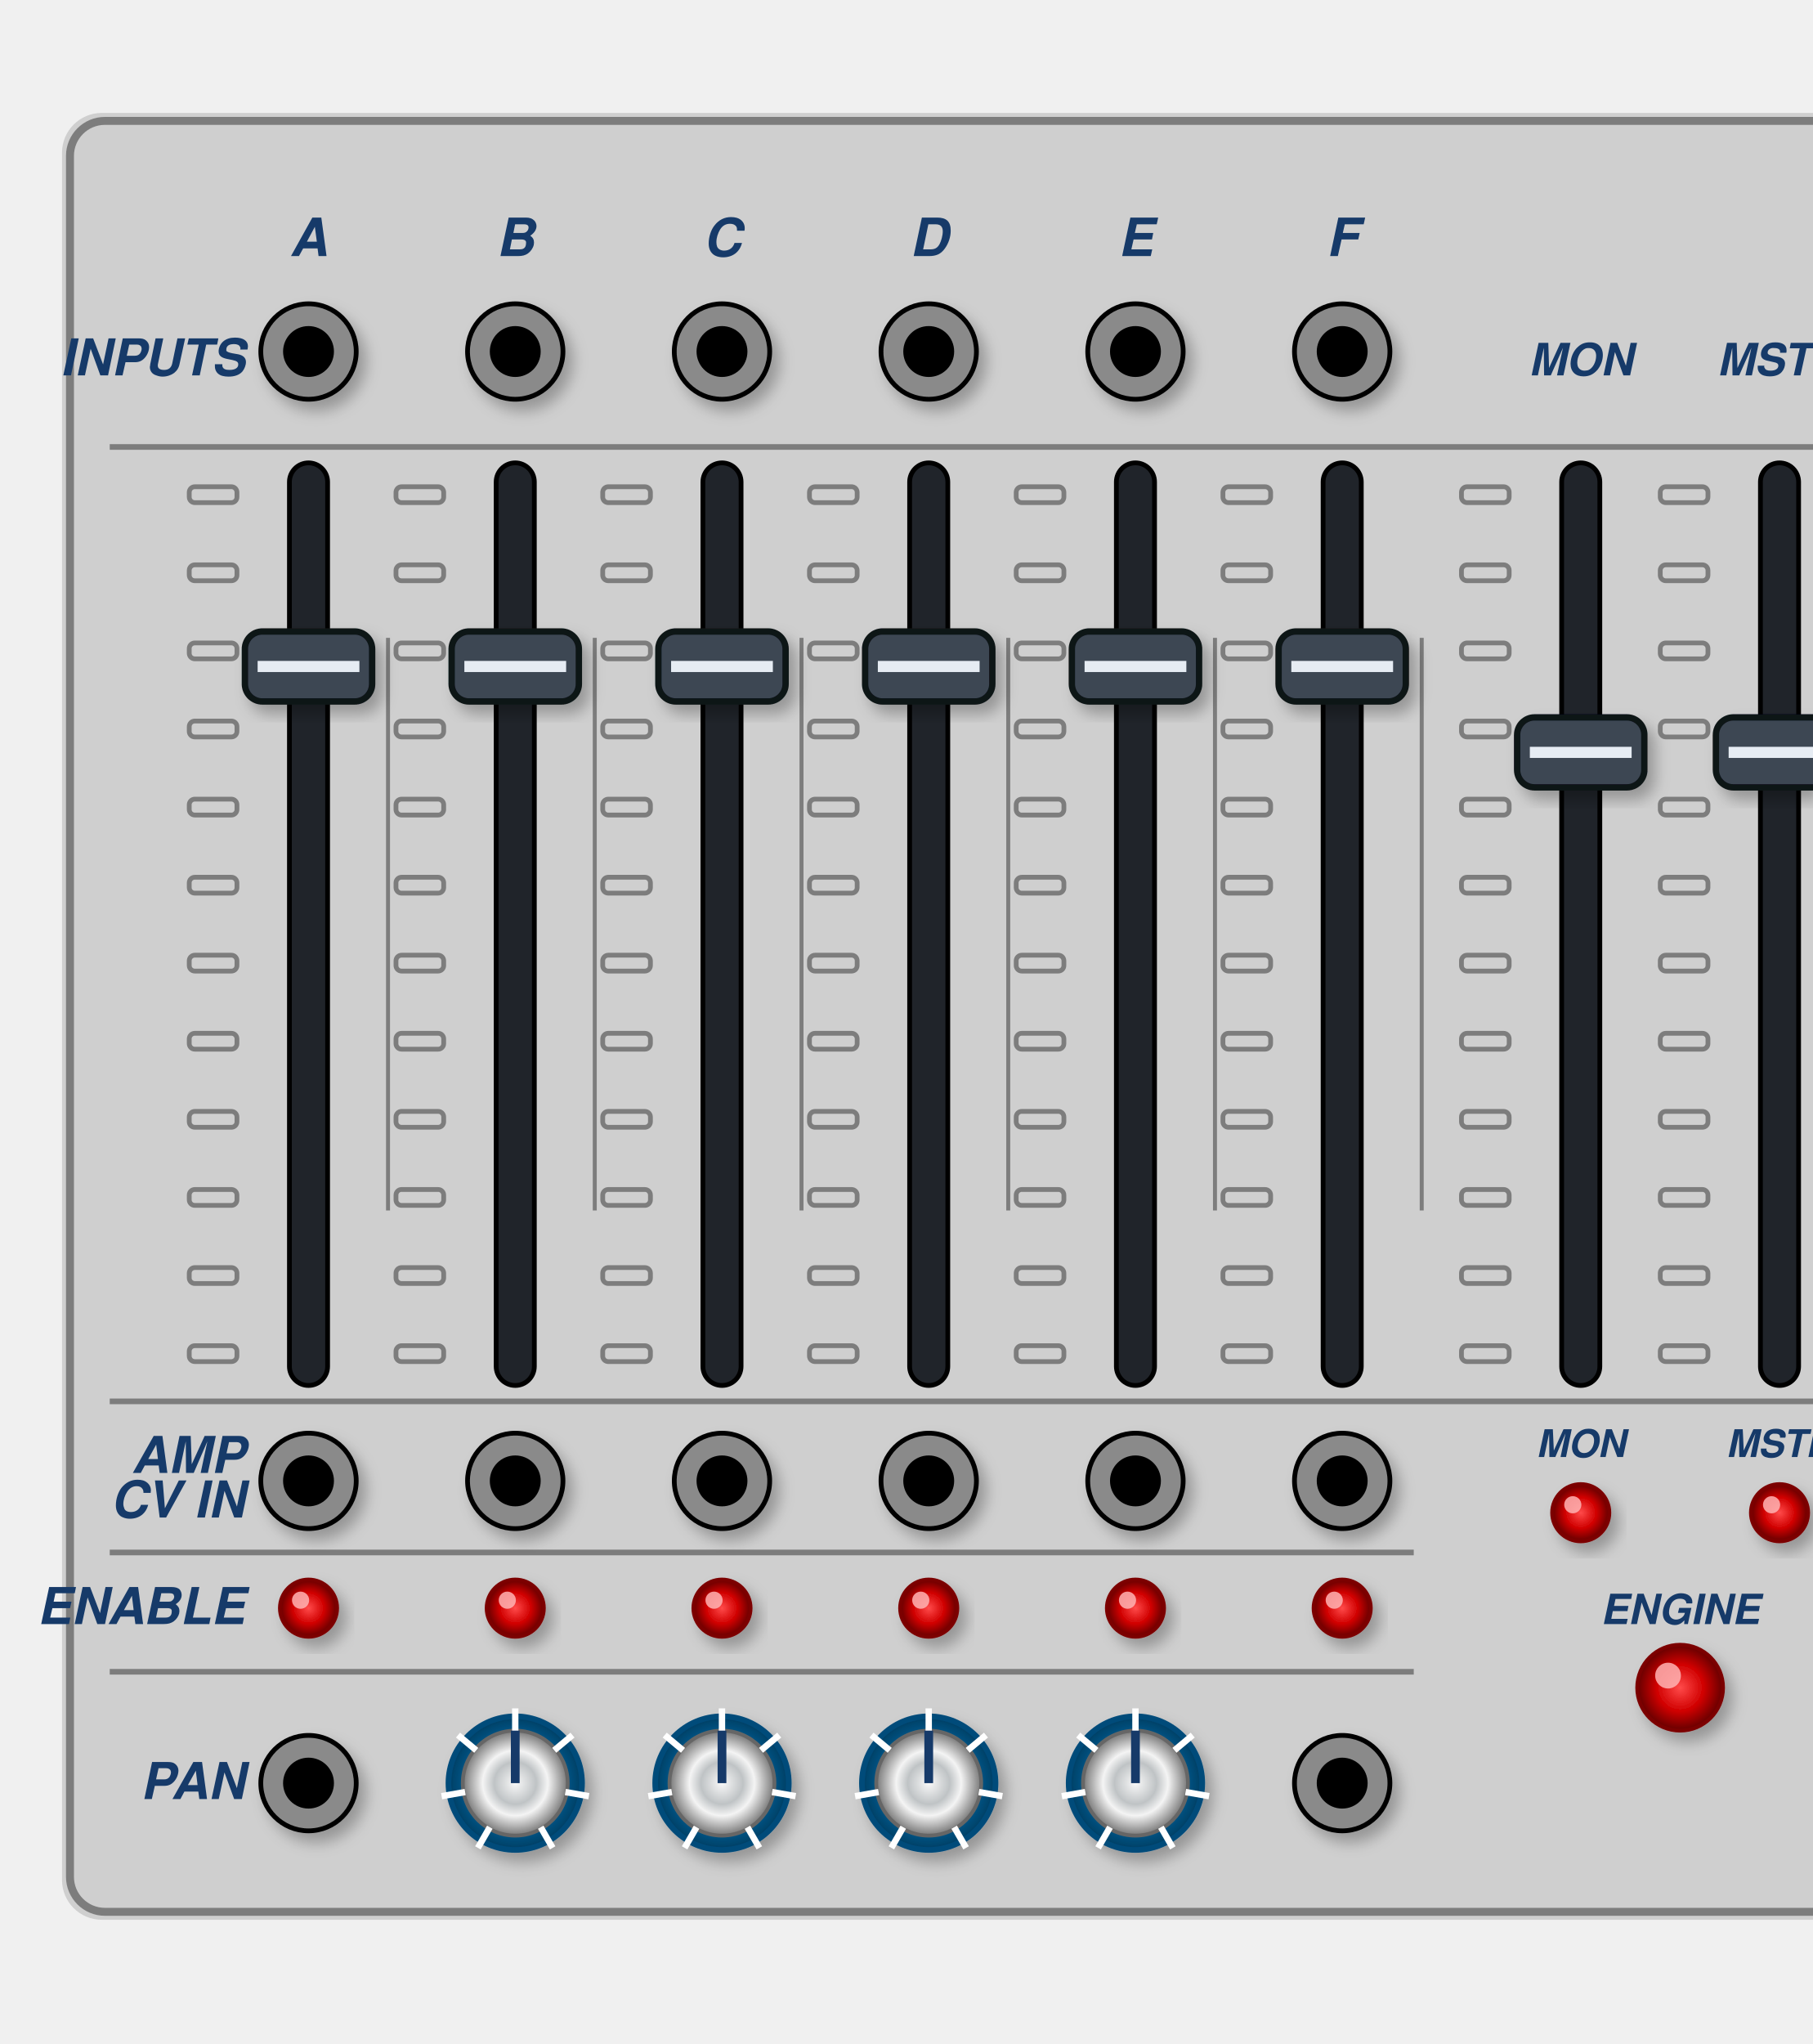
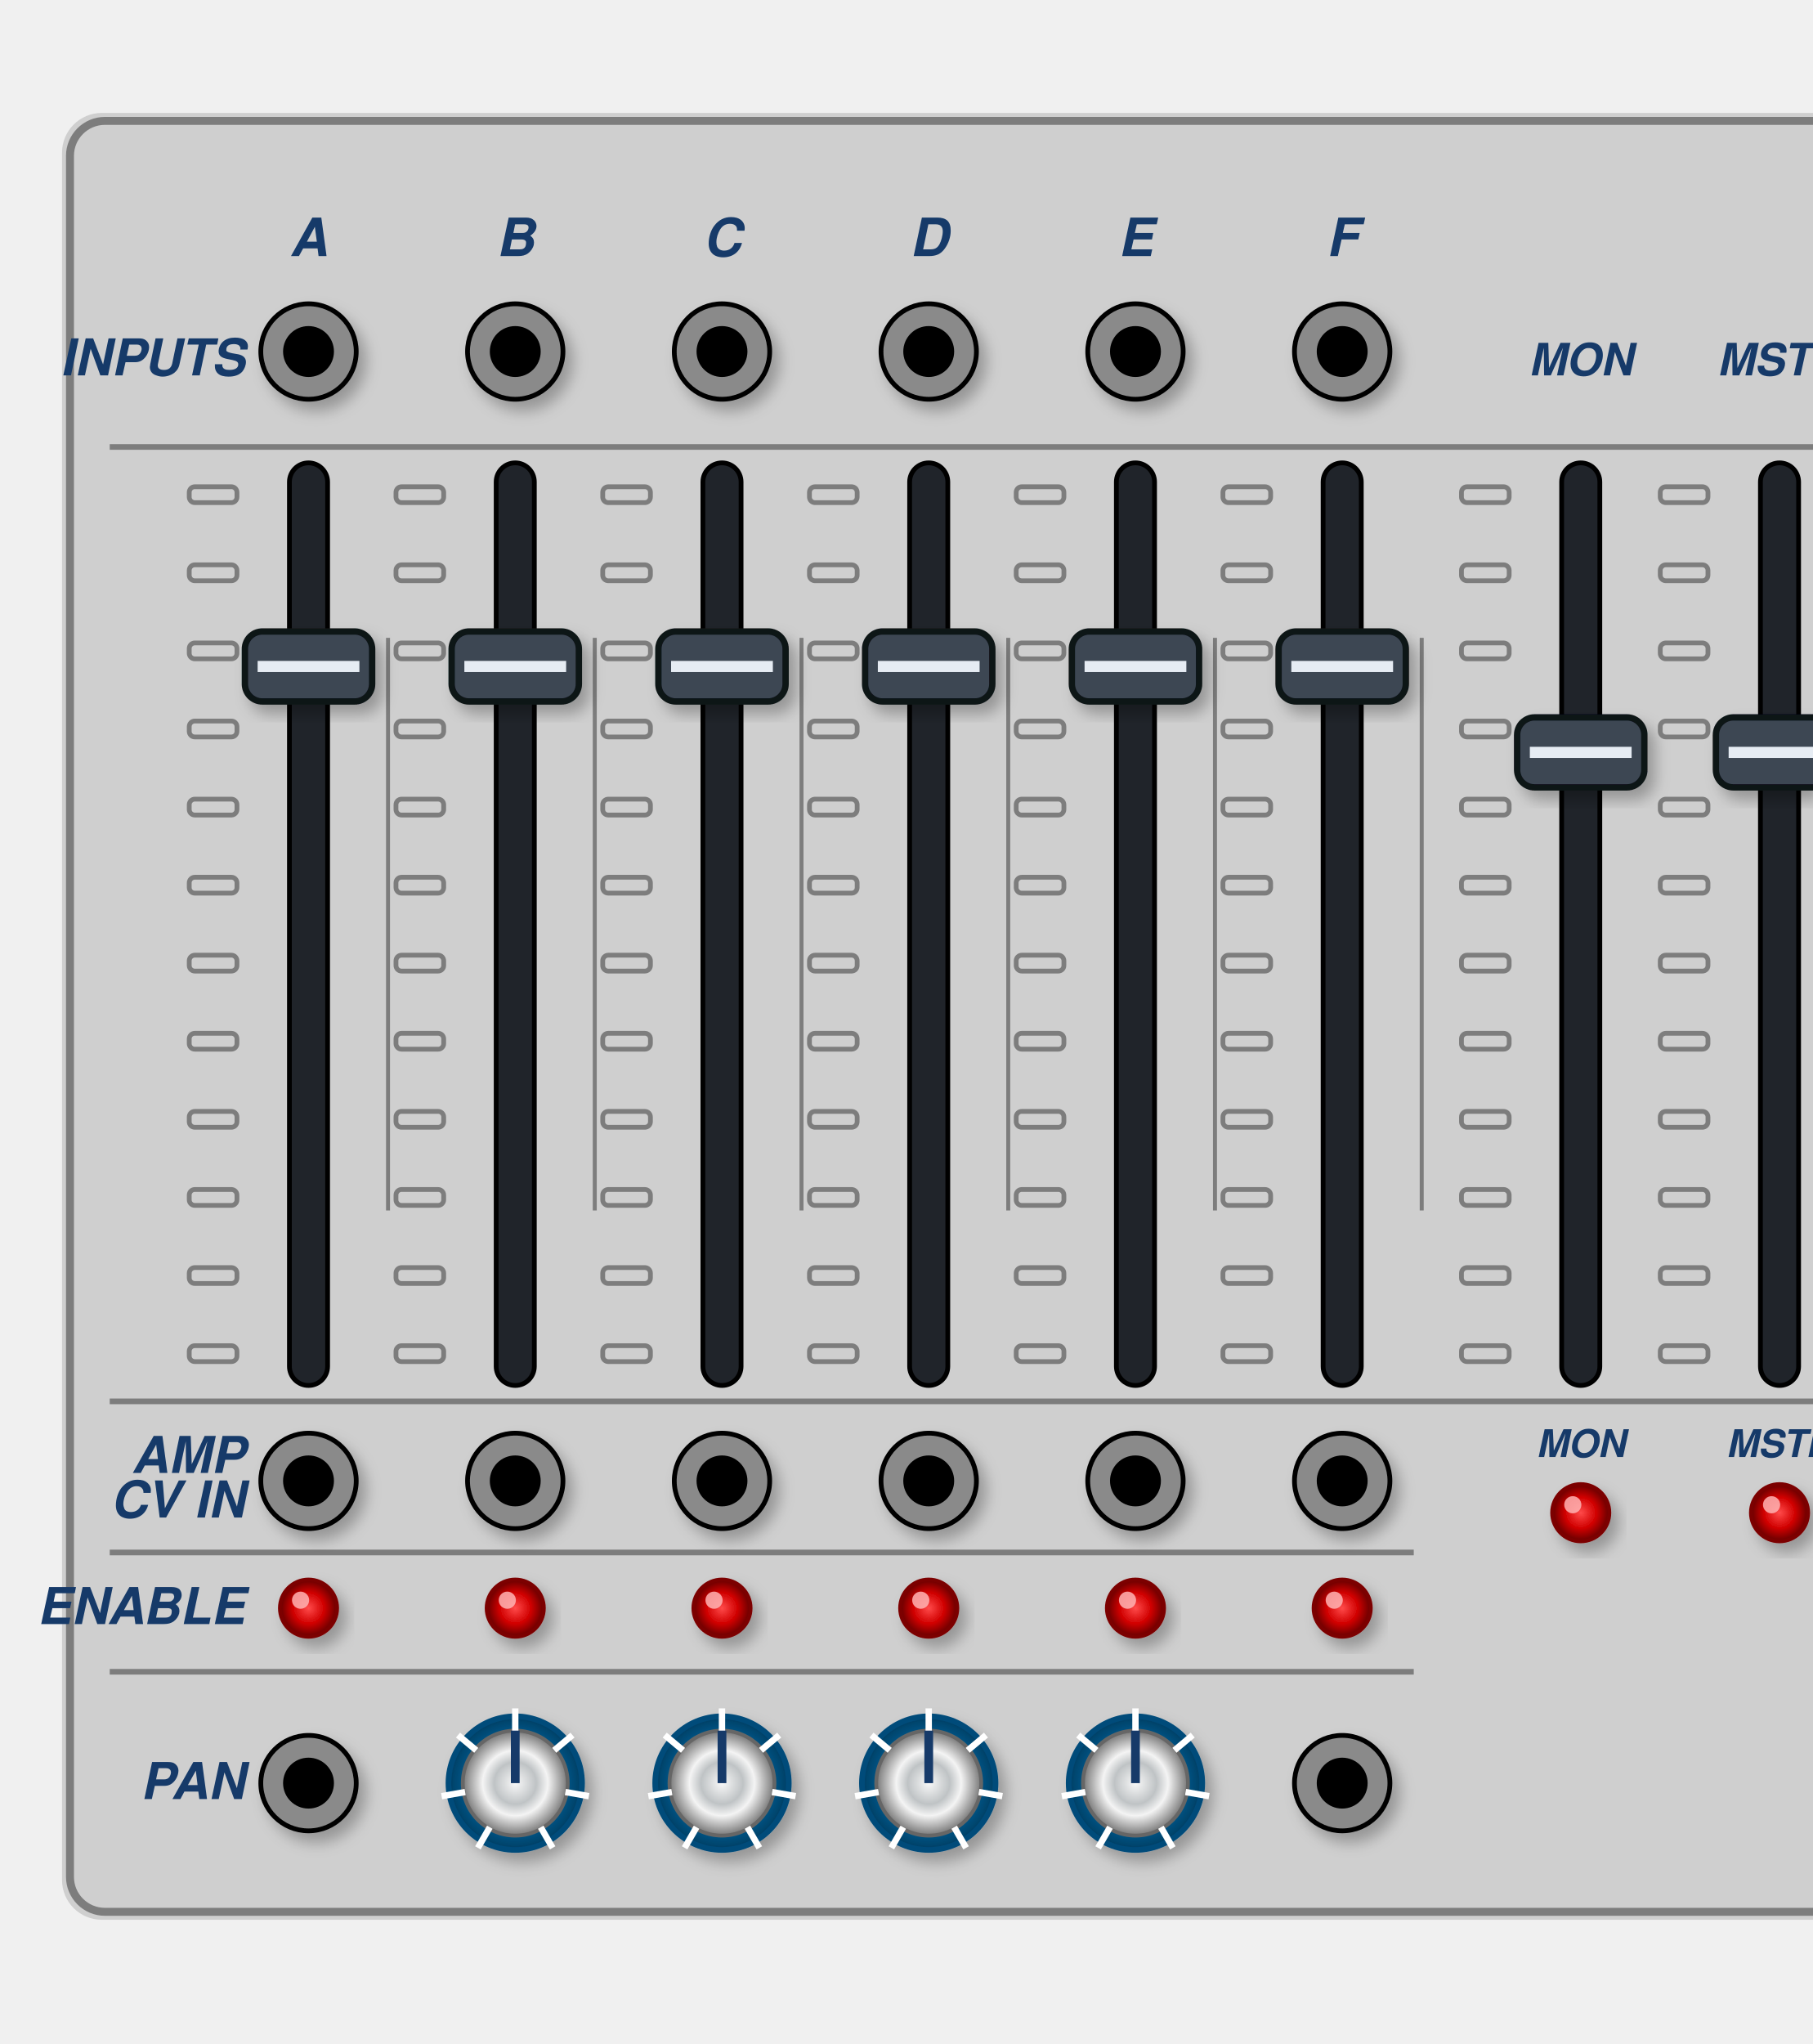
<svg xmlns="http://www.w3.org/2000/svg" width="114mm" height="128.5mm" viewBox="0 0 114 128.5" font-family="Arial Narrow, Helvetica, Arial, sans-serif">
  <defs>
    <filter id="softShadow" x="-30%" y="-30%" width="160%" height="160%">
      <feDropShadow dx="0.473" dy="0.592" stdDeviation="0.473" flood-color="#000" flood-opacity=".28" />
    </filter>
    <radialGradient id="blueRing">
      <stop offset="0" stop-color="#1688cc" />
      <stop offset="0.55" stop-color="#006da8" />
      <stop offset="1" stop-color="#003d62" />
    </radialGradient>
    <radialGradient id="blueDial">
      <stop offset="0" stop-color="#1d79b7" />
      <stop offset="0.6" stop-color="#00639a" />
      <stop offset="1" stop-color="#00456e" />
    </radialGradient>
    <radialGradient id="knobCap">
      <stop offset="0" stop-color="#f8f8f8" />
      <stop offset="0.4" stop-color="#bfc3c5" />
      <stop offset="0.62" stop-color="#f4f4f4" />
      <stop offset="1" stop-color="#777777" />
    </radialGradient>
    <radialGradient id="redLed">
      <stop offset="0" stop-color="#ff4a4a" />
      <stop offset="0.55" stop-color="#d00000" />
      <stop offset="1" stop-color="#650000" />
    </radialGradient>
  </defs>
  <g transform="translate(3.9 7.0994)">
    <rect x="0" y="0" width="114" height="113.591" rx="2.5" fill="#cfcfcf" />
    <rect x="0.5" y="0.5" width="113" height="112.591" rx="2.2" fill="none" stroke="#7d7d7d" stroke-width="0.5" />
    <text x="15.5" y="9" font-size="3.306" font-weight="700" font-style="italic" fill="#163a69" text-anchor="middle" font-family="Arial Narrow, Helvetica, Arial, sans-serif">A</text>
    <text x="28.5" y="9" font-size="3.306" font-weight="700" font-style="italic" fill="#163a69" text-anchor="middle" font-family="Arial Narrow, Helvetica, Arial, sans-serif">B</text>
    <text x="41.5" y="9" font-size="3.306" font-weight="700" font-style="italic" fill="#163a69" text-anchor="middle" font-family="Arial Narrow, Helvetica, Arial, sans-serif">C</text>
    <text x="54.5" y="9" font-size="3.306" font-weight="700" font-style="italic" fill="#163a69" text-anchor="middle" font-family="Arial Narrow, Helvetica, Arial, sans-serif">D</text>
    <text x="67.5" y="9" font-size="3.306" font-weight="700" font-style="italic" fill="#163a69" text-anchor="middle" font-family="Arial Narrow, Helvetica, Arial, sans-serif">E</text>
    <text x="80.5" y="9" font-size="3.306" font-weight="700" font-style="italic" fill="#163a69" text-anchor="middle" font-family="Arial Narrow, Helvetica, Arial, sans-serif">F</text>
    <text x="95.5" y="16.5" font-size="2.806" font-weight="700" font-style="italic" fill="#163a69" text-anchor="middle" font-family="Arial Narrow, Helvetica, Arial, sans-serif">MON</text>
    <text x="108" y="16.5" font-size="2.806" font-weight="700" font-style="italic" fill="#163a69" text-anchor="middle" font-family="Arial Narrow, Helvetica, Arial, sans-serif">MSTR</text>
    <g data-wcoast-port="panCvA" data-wcoast-cx="15.5" data-wcoast-cy="105">
      <circle cx="15.5" cy="105" r="3" fill="#8a8a8a" stroke="#000000" stroke-width="0.3" filter="url(#softShadow)" />
      <circle cx="15.5" cy="105" r="1.6" fill="#000000" />
    </g>
    <g data-wcoast-param="panB" data-wcoast-cx="28.5" data-wcoast-cy="105" data-wcoast-angle-min="-150" data-wcoast-angle-max="150">
      <circle cx="28.5" cy="105" r="4.2" fill="url(#blueRing)" stroke="#004b7a" stroke-width="0.355" filter="url(#softShadow)" />
      <circle cx="28.5" cy="105" r="3.3" fill="url(#knobCap)" stroke="#666666" stroke-width="0.237" />
      <g data-wcoast-role="indicator">
        <line x1="26.90" y1="107.77" x2="26.15" y2="109.07" stroke="#ffffff" stroke-width="0.4" />
        <line x1="25.35" y1="105.56" x2="23.87" y2="105.82" stroke="#ffffff" stroke-width="0.4" />
        <line x1="26.05" y1="102.94" x2="24.90" y2="101.98" stroke="#ffffff" stroke-width="0.4" />
        <line x1="28.50" y1="101.80" x2="28.50" y2="100.30" stroke="#ffffff" stroke-width="0.4" />
        <line x1="30.95" y1="102.94" x2="32.10" y2="101.98" stroke="#ffffff" stroke-width="0.4" />
        <line x1="31.65" y1="105.56" x2="33.13" y2="105.82" stroke="#ffffff" stroke-width="0.4" />
        <line x1="30.10" y1="107.77" x2="30.85" y2="109.07" stroke="#ffffff" stroke-width="0.4" />
        <line x1="28.5" y1="105" x2="28.5" y2="101.70" stroke="#163a69" stroke-width="0.55" />
      </g>
    </g>
    <g data-wcoast-param="panC" data-wcoast-cx="41.5" data-wcoast-cy="105" data-wcoast-angle-min="-150" data-wcoast-angle-max="150">
      <circle cx="41.5" cy="105" r="4.2" fill="url(#blueRing)" stroke="#004b7a" stroke-width="0.355" filter="url(#softShadow)" />
      <circle cx="41.5" cy="105" r="3.3" fill="url(#knobCap)" stroke="#666666" stroke-width="0.237" />
      <g data-wcoast-role="indicator">
        <line x1="39.90" y1="107.77" x2="39.15" y2="109.07" stroke="#ffffff" stroke-width="0.4" />
        <line x1="38.35" y1="105.56" x2="36.87" y2="105.82" stroke="#ffffff" stroke-width="0.4" />
        <line x1="39.05" y1="102.94" x2="37.90" y2="101.98" stroke="#ffffff" stroke-width="0.4" />
        <line x1="41.50" y1="101.80" x2="41.50" y2="100.30" stroke="#ffffff" stroke-width="0.4" />
        <line x1="43.95" y1="102.94" x2="45.10" y2="101.98" stroke="#ffffff" stroke-width="0.4" />
        <line x1="44.65" y1="105.56" x2="46.13" y2="105.82" stroke="#ffffff" stroke-width="0.4" />
        <line x1="43.10" y1="107.77" x2="43.85" y2="109.07" stroke="#ffffff" stroke-width="0.4" />
        <line x1="41.5" y1="105" x2="41.5" y2="101.70" stroke="#163a69" stroke-width="0.55" />
      </g>
    </g>
    <g data-wcoast-param="panD" data-wcoast-cx="54.5" data-wcoast-cy="105" data-wcoast-angle-min="-150" data-wcoast-angle-max="150">
      <circle cx="54.5" cy="105" r="4.2" fill="url(#blueRing)" stroke="#004b7a" stroke-width="0.355" filter="url(#softShadow)" />
      <circle cx="54.5" cy="105" r="3.3" fill="url(#knobCap)" stroke="#666666" stroke-width="0.237" />
      <g data-wcoast-role="indicator">
        <line x1="52.90" y1="107.77" x2="52.15" y2="109.07" stroke="#ffffff" stroke-width="0.4" />
        <line x1="51.35" y1="105.56" x2="49.87" y2="105.82" stroke="#ffffff" stroke-width="0.4" />
        <line x1="52.05" y1="102.94" x2="50.90" y2="101.98" stroke="#ffffff" stroke-width="0.4" />
        <line x1="54.50" y1="101.80" x2="54.50" y2="100.30" stroke="#ffffff" stroke-width="0.4" />
        <line x1="56.95" y1="102.94" x2="58.10" y2="101.98" stroke="#ffffff" stroke-width="0.4" />
        <line x1="57.65" y1="105.56" x2="59.13" y2="105.82" stroke="#ffffff" stroke-width="0.4" />
        <line x1="56.10" y1="107.77" x2="56.85" y2="109.07" stroke="#ffffff" stroke-width="0.4" />
        <line x1="54.5" y1="105" x2="54.5" y2="101.70" stroke="#163a69" stroke-width="0.55" />
      </g>
    </g>
    <g data-wcoast-param="panE" data-wcoast-cx="67.5" data-wcoast-cy="105" data-wcoast-angle-min="-150" data-wcoast-angle-max="150">
      <circle cx="67.5" cy="105" r="4.2" fill="url(#blueRing)" stroke="#004b7a" stroke-width="0.355" filter="url(#softShadow)" />
      <circle cx="67.5" cy="105" r="3.3" fill="url(#knobCap)" stroke="#666666" stroke-width="0.237" />
      <g data-wcoast-role="indicator">
        <line x1="65.90" y1="107.77" x2="65.15" y2="109.07" stroke="#ffffff" stroke-width="0.4" />
        <line x1="64.35" y1="105.56" x2="62.87" y2="105.82" stroke="#ffffff" stroke-width="0.4" />
        <line x1="65.05" y1="102.94" x2="63.90" y2="101.98" stroke="#ffffff" stroke-width="0.4" />
        <line x1="67.50" y1="101.80" x2="67.50" y2="100.30" stroke="#ffffff" stroke-width="0.4" />
        <line x1="69.95" y1="102.94" x2="71.10" y2="101.98" stroke="#ffffff" stroke-width="0.4" />
        <line x1="70.65" y1="105.56" x2="72.13" y2="105.82" stroke="#ffffff" stroke-width="0.4" />
        <line x1="69.10" y1="107.77" x2="69.85" y2="109.07" stroke="#ffffff" stroke-width="0.4" />
        <line x1="67.5" y1="105" x2="67.5" y2="101.70" stroke="#163a69" stroke-width="0.55" />
      </g>
    </g>
    <g data-wcoast-port="panCvF" data-wcoast-cx="80.5" data-wcoast-cy="105">
      <circle cx="80.5" cy="105" r="3" fill="#8a8a8a" stroke="#000000" stroke-width="0.3" filter="url(#softShadow)" />
      <circle cx="80.5" cy="105" r="1.6" fill="#000000" />
    </g>
    <text x="11.5" y="16.5" font-size="3.206" font-weight="700" font-style="italic" fill="#163a69" text-anchor="end" font-family="Arial Narrow, Helvetica, Arial, sans-serif">INPUTS</text>
    <text x="11.5" y="85.5" font-size="3.206" font-weight="700" font-style="italic" fill="#163a69" text-anchor="end" font-family="Arial Narrow, Helvetica, Arial, sans-serif">AMP</text>
    <text x="11.5" y="88.3" font-size="3.206" font-weight="700" font-style="italic" fill="#163a69" text-anchor="end" font-family="Arial Narrow, Helvetica, Arial, sans-serif">CV IN</text>
    <text x="11.5" y="95" font-size="3.206" font-weight="700" font-style="italic" fill="#163a69" text-anchor="end" font-family="Arial Narrow, Helvetica, Arial, sans-serif">ENABLE</text>
    <text x="11.5" y="106" font-size="3.206" font-weight="700" font-style="italic" fill="#163a69" text-anchor="end" font-family="Arial Narrow, Helvetica, Arial, sans-serif">PAN</text>
    <line x1="3" y1="21" x2="111" y2="21" stroke="#7d7d7d" stroke-width="0.355" />
    <line x1="3" y1="81" x2="111" y2="81" stroke="#7d7d7d" stroke-width="0.355" />
    <line x1="3" y1="90.5" x2="85" y2="90.5" stroke="#7d7d7d" stroke-width="0.355" />
    <line x1="3" y1="98" x2="85" y2="98" stroke="#7d7d7d" stroke-width="0.355" />
    <line x1="20.5" y1="33.00" x2="20.5" y2="69.00" stroke="#7d7d7d" stroke-width="0.25" />
    <line x1="33.5" y1="33.00" x2="33.5" y2="69.00" stroke="#7d7d7d" stroke-width="0.25" />
    <line x1="46.5" y1="33.00" x2="46.5" y2="69.00" stroke="#7d7d7d" stroke-width="0.25" />
    <line x1="59.5" y1="33.00" x2="59.5" y2="69.00" stroke="#7d7d7d" stroke-width="0.25" />
    <line x1="72.5" y1="33.00" x2="72.5" y2="69.00" stroke="#7d7d7d" stroke-width="0.25" />
    <line x1="85.5" y1="33.00" x2="85.5" y2="69.00" stroke="#7d7d7d" stroke-width="0.25" />
    <g data-wcoast-port="chanA" data-wcoast-cx="15.5" data-wcoast-cy="15">
      <circle cx="15.5" cy="15" r="3" fill="#8a8a8a" stroke="#000000" stroke-width="0.3" filter="url(#softShadow)" />
      <circle cx="15.5" cy="15" r="1.6" fill="#000000" />
    </g>
    <g data-wcoast-param="levelA" data-wcoast-role="slider" data-wcoast-cx="15.5" data-wcoast-top="24" data-wcoast-bot="78">
      <rect x="14.30" y="22.00" width="2.4" height="58.00" rx="1.2" fill="#20242a" stroke="#000000" stroke-width="0.3" />
      <g data-wcoast-role="handle" transform="translate(0 -16.200)">
        <rect x="11.50" y="48.80" width="8" height="4.4" rx="1.1" fill="#3c4653" stroke="#0d1218" stroke-width="0.4" filter="url(#softShadow)" />
        <line x1="12.30" y1="51" x2="18.70" y2="51" stroke="#e6ecf3" stroke-width="0.7" />
      </g>
    </g>
    <g data-wcoast-port="ampCvA" data-wcoast-cx="15.5" data-wcoast-cy="86">
      <circle cx="15.5" cy="86" r="3" fill="#8a8a8a" stroke="#000000" stroke-width="0.3" filter="url(#softShadow)" />
      <circle cx="15.5" cy="86" r="1.6" fill="#000000" />
    </g>
    <g data-wcoast-param="muteA">
      <circle cx="15.5" cy="94" r="1.8" fill="url(#redLed)" stroke="#7c0000" stroke-width="0.237" filter="url(#softShadow)" data-wcoast-role="step-indicator" data-wcoast-step="on" />
      <circle cx="15.00" cy="93.50" r="0.54" fill="#ffb4b4" opacity="0.85" pointer-events="none" />
    </g>
    <g data-wcoast-role="vu" data-wcoast-chan="A">
      <rect x="8.00" y="77.50" width="3" height="1" rx="0.35" fill="none" stroke="#7d7d7d" stroke-width="0.3" data-wcoast-seg="0" />
      <rect x="8.00" y="72.59" width="3" height="1" rx="0.35" fill="none" stroke="#7d7d7d" stroke-width="0.3" data-wcoast-seg="1" />
      <rect x="8.00" y="67.68" width="3" height="1" rx="0.35" fill="none" stroke="#7d7d7d" stroke-width="0.3" data-wcoast-seg="2" />
      <rect x="8.00" y="62.77" width="3" height="1" rx="0.35" fill="none" stroke="#7d7d7d" stroke-width="0.3" data-wcoast-seg="3" />
      <rect x="8.00" y="57.86" width="3" height="1" rx="0.35" fill="none" stroke="#7d7d7d" stroke-width="0.3" data-wcoast-seg="4" />
      <rect x="8.00" y="52.95" width="3" height="1" rx="0.35" fill="none" stroke="#7d7d7d" stroke-width="0.3" data-wcoast-seg="5" />
      <rect x="8.00" y="48.05" width="3" height="1" rx="0.35" fill="none" stroke="#7d7d7d" stroke-width="0.3" data-wcoast-seg="6" />
      <rect x="8.00" y="43.14" width="3" height="1" rx="0.35" fill="none" stroke="#7d7d7d" stroke-width="0.3" data-wcoast-seg="7" />
      <rect x="8.00" y="38.23" width="3" height="1" rx="0.35" fill="none" stroke="#7d7d7d" stroke-width="0.3" data-wcoast-seg="8" />
      <rect x="8.00" y="33.32" width="3" height="1" rx="0.35" fill="none" stroke="#7d7d7d" stroke-width="0.3" data-wcoast-seg="9" />
      <rect x="8.00" y="28.41" width="3" height="1" rx="0.35" fill="none" stroke="#7d7d7d" stroke-width="0.3" data-wcoast-seg="10" />
      <rect x="8.00" y="23.50" width="3" height="1" rx="0.35" fill="none" stroke="#7d7d7d" stroke-width="0.3" data-wcoast-seg="11" />
    </g>
    <g data-wcoast-port="chanB" data-wcoast-cx="28.5" data-wcoast-cy="15">
      <circle cx="28.5" cy="15" r="3" fill="#8a8a8a" stroke="#000000" stroke-width="0.3" filter="url(#softShadow)" />
      <circle cx="28.5" cy="15" r="1.6" fill="#000000" />
    </g>
    <g data-wcoast-param="levelB" data-wcoast-role="slider" data-wcoast-cx="28.5" data-wcoast-top="24" data-wcoast-bot="78">
      <rect x="27.30" y="22.00" width="2.4" height="58.00" rx="1.2" fill="#20242a" stroke="#000000" stroke-width="0.3" />
      <g data-wcoast-role="handle" transform="translate(0 -16.200)">
        <rect x="24.50" y="48.80" width="8" height="4.4" rx="1.1" fill="#3c4653" stroke="#0d1218" stroke-width="0.4" filter="url(#softShadow)" />
        <line x1="25.30" y1="51" x2="31.70" y2="51" stroke="#e6ecf3" stroke-width="0.7" />
      </g>
    </g>
    <g data-wcoast-port="ampCvB" data-wcoast-cx="28.5" data-wcoast-cy="86">
      <circle cx="28.5" cy="86" r="3" fill="#8a8a8a" stroke="#000000" stroke-width="0.3" filter="url(#softShadow)" />
      <circle cx="28.5" cy="86" r="1.6" fill="#000000" />
    </g>
    <g data-wcoast-param="muteB">
      <circle cx="28.5" cy="94" r="1.8" fill="url(#redLed)" stroke="#7c0000" stroke-width="0.237" filter="url(#softShadow)" data-wcoast-role="step-indicator" data-wcoast-step="on" />
      <circle cx="28.00" cy="93.50" r="0.54" fill="#ffb4b4" opacity="0.85" pointer-events="none" />
    </g>
    <g data-wcoast-role="vu" data-wcoast-chan="B">
      <rect x="21.00" y="77.50" width="3" height="1" rx="0.35" fill="none" stroke="#7d7d7d" stroke-width="0.3" data-wcoast-seg="0" />
      <rect x="21.00" y="72.59" width="3" height="1" rx="0.35" fill="none" stroke="#7d7d7d" stroke-width="0.3" data-wcoast-seg="1" />
      <rect x="21.00" y="67.68" width="3" height="1" rx="0.35" fill="none" stroke="#7d7d7d" stroke-width="0.3" data-wcoast-seg="2" />
      <rect x="21.00" y="62.77" width="3" height="1" rx="0.35" fill="none" stroke="#7d7d7d" stroke-width="0.3" data-wcoast-seg="3" />
      <rect x="21.00" y="57.86" width="3" height="1" rx="0.35" fill="none" stroke="#7d7d7d" stroke-width="0.3" data-wcoast-seg="4" />
      <rect x="21.00" y="52.95" width="3" height="1" rx="0.35" fill="none" stroke="#7d7d7d" stroke-width="0.3" data-wcoast-seg="5" />
      <rect x="21.00" y="48.05" width="3" height="1" rx="0.35" fill="none" stroke="#7d7d7d" stroke-width="0.3" data-wcoast-seg="6" />
      <rect x="21.00" y="43.14" width="3" height="1" rx="0.35" fill="none" stroke="#7d7d7d" stroke-width="0.3" data-wcoast-seg="7" />
      <rect x="21.00" y="38.23" width="3" height="1" rx="0.35" fill="none" stroke="#7d7d7d" stroke-width="0.3" data-wcoast-seg="8" />
      <rect x="21.00" y="33.32" width="3" height="1" rx="0.35" fill="none" stroke="#7d7d7d" stroke-width="0.3" data-wcoast-seg="9" />
      <rect x="21.00" y="28.41" width="3" height="1" rx="0.35" fill="none" stroke="#7d7d7d" stroke-width="0.3" data-wcoast-seg="10" />
      <rect x="21.00" y="23.50" width="3" height="1" rx="0.35" fill="none" stroke="#7d7d7d" stroke-width="0.3" data-wcoast-seg="11" />
    </g>
    <g data-wcoast-port="chanC" data-wcoast-cx="41.5" data-wcoast-cy="15">
      <circle cx="41.5" cy="15" r="3" fill="#8a8a8a" stroke="#000000" stroke-width="0.3" filter="url(#softShadow)" />
      <circle cx="41.5" cy="15" r="1.6" fill="#000000" />
    </g>
    <g data-wcoast-param="levelC" data-wcoast-role="slider" data-wcoast-cx="41.5" data-wcoast-top="24" data-wcoast-bot="78">
      <rect x="40.30" y="22.00" width="2.4" height="58.00" rx="1.2" fill="#20242a" stroke="#000000" stroke-width="0.3" />
      <g data-wcoast-role="handle" transform="translate(0 -16.200)">
        <rect x="37.50" y="48.80" width="8" height="4.4" rx="1.1" fill="#3c4653" stroke="#0d1218" stroke-width="0.4" filter="url(#softShadow)" />
        <line x1="38.30" y1="51" x2="44.70" y2="51" stroke="#e6ecf3" stroke-width="0.7" />
      </g>
    </g>
    <g data-wcoast-port="ampCvC" data-wcoast-cx="41.5" data-wcoast-cy="86">
      <circle cx="41.5" cy="86" r="3" fill="#8a8a8a" stroke="#000000" stroke-width="0.3" filter="url(#softShadow)" />
      <circle cx="41.5" cy="86" r="1.6" fill="#000000" />
    </g>
    <g data-wcoast-param="muteC">
      <circle cx="41.5" cy="94" r="1.8" fill="url(#redLed)" stroke="#7c0000" stroke-width="0.237" filter="url(#softShadow)" data-wcoast-role="step-indicator" data-wcoast-step="on" />
      <circle cx="41.00" cy="93.50" r="0.54" fill="#ffb4b4" opacity="0.85" pointer-events="none" />
    </g>
    <g data-wcoast-role="vu" data-wcoast-chan="C">
      <rect x="34.00" y="77.50" width="3" height="1" rx="0.35" fill="none" stroke="#7d7d7d" stroke-width="0.3" data-wcoast-seg="0" />
      <rect x="34.00" y="72.59" width="3" height="1" rx="0.35" fill="none" stroke="#7d7d7d" stroke-width="0.3" data-wcoast-seg="1" />
      <rect x="34.00" y="67.68" width="3" height="1" rx="0.35" fill="none" stroke="#7d7d7d" stroke-width="0.3" data-wcoast-seg="2" />
      <rect x="34.00" y="62.77" width="3" height="1" rx="0.35" fill="none" stroke="#7d7d7d" stroke-width="0.3" data-wcoast-seg="3" />
      <rect x="34.00" y="57.86" width="3" height="1" rx="0.35" fill="none" stroke="#7d7d7d" stroke-width="0.3" data-wcoast-seg="4" />
      <rect x="34.00" y="52.95" width="3" height="1" rx="0.35" fill="none" stroke="#7d7d7d" stroke-width="0.3" data-wcoast-seg="5" />
      <rect x="34.00" y="48.05" width="3" height="1" rx="0.35" fill="none" stroke="#7d7d7d" stroke-width="0.3" data-wcoast-seg="6" />
      <rect x="34.00" y="43.14" width="3" height="1" rx="0.35" fill="none" stroke="#7d7d7d" stroke-width="0.3" data-wcoast-seg="7" />
      <rect x="34.00" y="38.23" width="3" height="1" rx="0.35" fill="none" stroke="#7d7d7d" stroke-width="0.3" data-wcoast-seg="8" />
      <rect x="34.00" y="33.32" width="3" height="1" rx="0.35" fill="none" stroke="#7d7d7d" stroke-width="0.3" data-wcoast-seg="9" />
      <rect x="34.00" y="28.41" width="3" height="1" rx="0.35" fill="none" stroke="#7d7d7d" stroke-width="0.3" data-wcoast-seg="10" />
      <rect x="34.00" y="23.50" width="3" height="1" rx="0.35" fill="none" stroke="#7d7d7d" stroke-width="0.3" data-wcoast-seg="11" />
    </g>
    <g data-wcoast-port="chanD" data-wcoast-cx="54.5" data-wcoast-cy="15">
      <circle cx="54.5" cy="15" r="3" fill="#8a8a8a" stroke="#000000" stroke-width="0.3" filter="url(#softShadow)" />
      <circle cx="54.5" cy="15" r="1.6" fill="#000000" />
    </g>
    <g data-wcoast-param="levelD" data-wcoast-role="slider" data-wcoast-cx="54.5" data-wcoast-top="24" data-wcoast-bot="78">
      <rect x="53.30" y="22.00" width="2.4" height="58.00" rx="1.2" fill="#20242a" stroke="#000000" stroke-width="0.3" />
      <g data-wcoast-role="handle" transform="translate(0 -16.200)">
        <rect x="50.50" y="48.80" width="8" height="4.4" rx="1.1" fill="#3c4653" stroke="#0d1218" stroke-width="0.4" filter="url(#softShadow)" />
        <line x1="51.30" y1="51" x2="57.70" y2="51" stroke="#e6ecf3" stroke-width="0.7" />
      </g>
    </g>
    <g data-wcoast-port="ampCvD" data-wcoast-cx="54.5" data-wcoast-cy="86">
      <circle cx="54.5" cy="86" r="3" fill="#8a8a8a" stroke="#000000" stroke-width="0.3" filter="url(#softShadow)" />
      <circle cx="54.5" cy="86" r="1.6" fill="#000000" />
    </g>
    <g data-wcoast-param="muteD">
      <circle cx="54.5" cy="94" r="1.8" fill="url(#redLed)" stroke="#7c0000" stroke-width="0.237" filter="url(#softShadow)" data-wcoast-role="step-indicator" data-wcoast-step="on" />
      <circle cx="54.00" cy="93.50" r="0.54" fill="#ffb4b4" opacity="0.85" pointer-events="none" />
    </g>
    <g data-wcoast-role="vu" data-wcoast-chan="D">
      <rect x="47.00" y="77.50" width="3" height="1" rx="0.35" fill="none" stroke="#7d7d7d" stroke-width="0.3" data-wcoast-seg="0" />
      <rect x="47.00" y="72.59" width="3" height="1" rx="0.35" fill="none" stroke="#7d7d7d" stroke-width="0.3" data-wcoast-seg="1" />
      <rect x="47.00" y="67.68" width="3" height="1" rx="0.35" fill="none" stroke="#7d7d7d" stroke-width="0.3" data-wcoast-seg="2" />
      <rect x="47.00" y="62.77" width="3" height="1" rx="0.35" fill="none" stroke="#7d7d7d" stroke-width="0.3" data-wcoast-seg="3" />
      <rect x="47.00" y="57.86" width="3" height="1" rx="0.35" fill="none" stroke="#7d7d7d" stroke-width="0.3" data-wcoast-seg="4" />
      <rect x="47.00" y="52.95" width="3" height="1" rx="0.35" fill="none" stroke="#7d7d7d" stroke-width="0.3" data-wcoast-seg="5" />
      <rect x="47.00" y="48.05" width="3" height="1" rx="0.35" fill="none" stroke="#7d7d7d" stroke-width="0.3" data-wcoast-seg="6" />
      <rect x="47.00" y="43.14" width="3" height="1" rx="0.35" fill="none" stroke="#7d7d7d" stroke-width="0.3" data-wcoast-seg="7" />
      <rect x="47.00" y="38.23" width="3" height="1" rx="0.35" fill="none" stroke="#7d7d7d" stroke-width="0.3" data-wcoast-seg="8" />
      <rect x="47.00" y="33.32" width="3" height="1" rx="0.35" fill="none" stroke="#7d7d7d" stroke-width="0.3" data-wcoast-seg="9" />
      <rect x="47.00" y="28.41" width="3" height="1" rx="0.35" fill="none" stroke="#7d7d7d" stroke-width="0.3" data-wcoast-seg="10" />
      <rect x="47.00" y="23.50" width="3" height="1" rx="0.35" fill="none" stroke="#7d7d7d" stroke-width="0.3" data-wcoast-seg="11" />
    </g>
    <g data-wcoast-port="chanE" data-wcoast-cx="67.5" data-wcoast-cy="15">
      <circle cx="67.5" cy="15" r="3" fill="#8a8a8a" stroke="#000000" stroke-width="0.3" filter="url(#softShadow)" />
      <circle cx="67.5" cy="15" r="1.6" fill="#000000" />
    </g>
    <g data-wcoast-param="levelE" data-wcoast-role="slider" data-wcoast-cx="67.5" data-wcoast-top="24" data-wcoast-bot="78">
      <rect x="66.30" y="22.00" width="2.4" height="58.00" rx="1.2" fill="#20242a" stroke="#000000" stroke-width="0.3" />
      <g data-wcoast-role="handle" transform="translate(0 -16.200)">
        <rect x="63.50" y="48.80" width="8" height="4.4" rx="1.1" fill="#3c4653" stroke="#0d1218" stroke-width="0.4" filter="url(#softShadow)" />
        <line x1="64.30" y1="51" x2="70.70" y2="51" stroke="#e6ecf3" stroke-width="0.7" />
      </g>
    </g>
    <g data-wcoast-port="ampCvE" data-wcoast-cx="67.5" data-wcoast-cy="86">
      <circle cx="67.5" cy="86" r="3" fill="#8a8a8a" stroke="#000000" stroke-width="0.3" filter="url(#softShadow)" />
      <circle cx="67.5" cy="86" r="1.6" fill="#000000" />
    </g>
    <g data-wcoast-param="muteE">
      <circle cx="67.5" cy="94" r="1.8" fill="url(#redLed)" stroke="#7c0000" stroke-width="0.237" filter="url(#softShadow)" data-wcoast-role="step-indicator" data-wcoast-step="on" />
      <circle cx="67.00" cy="93.50" r="0.54" fill="#ffb4b4" opacity="0.85" pointer-events="none" />
    </g>
    <g data-wcoast-role="vu" data-wcoast-chan="E">
      <rect x="60.00" y="77.50" width="3" height="1" rx="0.35" fill="none" stroke="#7d7d7d" stroke-width="0.3" data-wcoast-seg="0" />
      <rect x="60.00" y="72.59" width="3" height="1" rx="0.35" fill="none" stroke="#7d7d7d" stroke-width="0.3" data-wcoast-seg="1" />
      <rect x="60.00" y="67.68" width="3" height="1" rx="0.35" fill="none" stroke="#7d7d7d" stroke-width="0.3" data-wcoast-seg="2" />
      <rect x="60.00" y="62.77" width="3" height="1" rx="0.35" fill="none" stroke="#7d7d7d" stroke-width="0.3" data-wcoast-seg="3" />
      <rect x="60.00" y="57.86" width="3" height="1" rx="0.35" fill="none" stroke="#7d7d7d" stroke-width="0.3" data-wcoast-seg="4" />
      <rect x="60.00" y="52.95" width="3" height="1" rx="0.35" fill="none" stroke="#7d7d7d" stroke-width="0.3" data-wcoast-seg="5" />
      <rect x="60.00" y="48.05" width="3" height="1" rx="0.35" fill="none" stroke="#7d7d7d" stroke-width="0.3" data-wcoast-seg="6" />
      <rect x="60.00" y="43.14" width="3" height="1" rx="0.35" fill="none" stroke="#7d7d7d" stroke-width="0.3" data-wcoast-seg="7" />
      <rect x="60.00" y="38.23" width="3" height="1" rx="0.35" fill="none" stroke="#7d7d7d" stroke-width="0.3" data-wcoast-seg="8" />
      <rect x="60.00" y="33.32" width="3" height="1" rx="0.35" fill="none" stroke="#7d7d7d" stroke-width="0.3" data-wcoast-seg="9" />
      <rect x="60.00" y="28.41" width="3" height="1" rx="0.35" fill="none" stroke="#7d7d7d" stroke-width="0.3" data-wcoast-seg="10" />
      <rect x="60.00" y="23.50" width="3" height="1" rx="0.35" fill="none" stroke="#7d7d7d" stroke-width="0.3" data-wcoast-seg="11" />
    </g>
    <g data-wcoast-port="chanF" data-wcoast-cx="80.5" data-wcoast-cy="15">
      <circle cx="80.5" cy="15" r="3" fill="#8a8a8a" stroke="#000000" stroke-width="0.3" filter="url(#softShadow)" />
      <circle cx="80.5" cy="15" r="1.6" fill="#000000" />
    </g>
    <g data-wcoast-param="levelF" data-wcoast-role="slider" data-wcoast-cx="80.5" data-wcoast-top="24" data-wcoast-bot="78">
      <rect x="79.30" y="22.00" width="2.4" height="58.00" rx="1.2" fill="#20242a" stroke="#000000" stroke-width="0.3" />
      <g data-wcoast-role="handle" transform="translate(0 -16.200)">
        <rect x="76.50" y="48.80" width="8" height="4.4" rx="1.1" fill="#3c4653" stroke="#0d1218" stroke-width="0.4" filter="url(#softShadow)" />
        <line x1="77.30" y1="51" x2="83.70" y2="51" stroke="#e6ecf3" stroke-width="0.7" />
      </g>
    </g>
    <g data-wcoast-port="ampCvF" data-wcoast-cx="80.5" data-wcoast-cy="86">
      <circle cx="80.5" cy="86" r="3" fill="#8a8a8a" stroke="#000000" stroke-width="0.3" filter="url(#softShadow)" />
      <circle cx="80.5" cy="86" r="1.6" fill="#000000" />
    </g>
    <g data-wcoast-param="muteF">
      <circle cx="80.5" cy="94" r="1.8" fill="url(#redLed)" stroke="#7c0000" stroke-width="0.237" filter="url(#softShadow)" data-wcoast-role="step-indicator" data-wcoast-step="on" />
      <circle cx="80.00" cy="93.50" r="0.54" fill="#ffb4b4" opacity="0.85" pointer-events="none" />
    </g>
    <g data-wcoast-role="vu" data-wcoast-chan="F">
      <rect x="73.00" y="77.50" width="3" height="1" rx="0.35" fill="none" stroke="#7d7d7d" stroke-width="0.3" data-wcoast-seg="0" />
      <rect x="73.00" y="72.59" width="3" height="1" rx="0.35" fill="none" stroke="#7d7d7d" stroke-width="0.3" data-wcoast-seg="1" />
      <rect x="73.00" y="67.68" width="3" height="1" rx="0.35" fill="none" stroke="#7d7d7d" stroke-width="0.3" data-wcoast-seg="2" />
      <rect x="73.00" y="62.77" width="3" height="1" rx="0.35" fill="none" stroke="#7d7d7d" stroke-width="0.3" data-wcoast-seg="3" />
      <rect x="73.00" y="57.86" width="3" height="1" rx="0.35" fill="none" stroke="#7d7d7d" stroke-width="0.3" data-wcoast-seg="4" />
      <rect x="73.00" y="52.95" width="3" height="1" rx="0.35" fill="none" stroke="#7d7d7d" stroke-width="0.3" data-wcoast-seg="5" />
      <rect x="73.00" y="48.05" width="3" height="1" rx="0.35" fill="none" stroke="#7d7d7d" stroke-width="0.3" data-wcoast-seg="6" />
      <rect x="73.00" y="43.14" width="3" height="1" rx="0.35" fill="none" stroke="#7d7d7d" stroke-width="0.3" data-wcoast-seg="7" />
      <rect x="73.00" y="38.23" width="3" height="1" rx="0.35" fill="none" stroke="#7d7d7d" stroke-width="0.3" data-wcoast-seg="8" />
      <rect x="73.00" y="33.32" width="3" height="1" rx="0.35" fill="none" stroke="#7d7d7d" stroke-width="0.3" data-wcoast-seg="9" />
      <rect x="73.00" y="28.41" width="3" height="1" rx="0.35" fill="none" stroke="#7d7d7d" stroke-width="0.3" data-wcoast-seg="10" />
      <rect x="73.00" y="23.50" width="3" height="1" rx="0.35" fill="none" stroke="#7d7d7d" stroke-width="0.3" data-wcoast-seg="11" />
    </g>
    <g data-wcoast-param="monitorLevel" data-wcoast-role="slider" data-wcoast-cx="95.5" data-wcoast-top="24" data-wcoast-bot="78">
      <rect x="94.30" y="22.00" width="2.4" height="58.00" rx="1.2" fill="#20242a" stroke="#000000" stroke-width="0.3" />
      <g data-wcoast-role="handle" transform="translate(0 -10.800)">
        <rect x="91.50" y="48.80" width="8" height="4.4" rx="1.1" fill="#3c4653" stroke="#0d1218" stroke-width="0.4" filter="url(#softShadow)" />
        <line x1="92.30" y1="51" x2="98.70" y2="51" stroke="#e6ecf3" stroke-width="0.7" />
      </g>
    </g>
    <g data-wcoast-param="master" data-wcoast-role="slider" data-wcoast-cx="108" data-wcoast-top="24" data-wcoast-bot="78">
      <rect x="106.80" y="22.00" width="2.4" height="58.00" rx="1.2" fill="#20242a" stroke="#000000" stroke-width="0.3" />
      <g data-wcoast-role="handle" transform="translate(0 -10.800)">
        <rect x="104.00" y="48.80" width="8" height="4.4" rx="1.1" fill="#3c4653" stroke="#0d1218" stroke-width="0.4" filter="url(#softShadow)" />
        <line x1="104.80" y1="51" x2="111.20" y2="51" stroke="#e6ecf3" stroke-width="0.7" />
      </g>
    </g>
    <text x="95.5" y="84.5" font-size="2.4" font-weight="700" font-style="italic" fill="#163a69" text-anchor="middle" font-family="Arial Narrow, Helvetica, Arial, sans-serif">MON</text>
    <text x="108" y="84.5" font-size="2.4" font-weight="700" font-style="italic" fill="#163a69" text-anchor="middle" font-family="Arial Narrow, Helvetica, Arial, sans-serif">MSTR</text>
    <g data-wcoast-param="monitorEnable">
      <circle cx="95.5" cy="88" r="1.8" fill="url(#redLed)" stroke="#7c0000" stroke-width="0.237" filter="url(#softShadow)" data-wcoast-role="step-indicator" data-wcoast-step="on" />
      <circle cx="95.00" cy="87.50" r="0.54" fill="#ffb4b4" opacity="0.85" pointer-events="none" />
    </g>
    <g data-wcoast-param="masterEnable">
      <circle cx="108" cy="88" r="1.8" fill="url(#redLed)" stroke="#7c0000" stroke-width="0.237" filter="url(#softShadow)" data-wcoast-role="step-indicator" data-wcoast-step="on" />
      <circle cx="107.50" cy="87.50" r="0.54" fill="#ffb4b4" opacity="0.85" pointer-events="none" />
    </g>
-     <g data-wcoast-param="masterMute">
-       <circle cx="101.75" cy="99" r="2.7" fill="url(#redLed)" stroke="#7c0000" stroke-width="0.237" filter="url(#softShadow)" data-wcoast-role="step-indicator" data-wcoast-step="on" />
-       <circle cx="100.99" cy="98.24" r="0.81" fill="#ffb4b4" opacity="0.85" pointer-events="none" />
-     </g>
-     <text x="101.75" y="95" font-size="2.606" font-weight="700" font-style="italic" fill="#163a69" text-anchor="middle" font-family="Arial Narrow, Helvetica, Arial, sans-serif">ENGINE</text>
    <g data-wcoast-role="vuMonitor" data-wcoast-chan="MON">
      <rect x="88.00" y="77.50" width="3" height="1" rx="0.35" fill="none" stroke="#7d7d7d" stroke-width="0.3" data-wcoast-seg="0" />
      <rect x="88.00" y="72.59" width="3" height="1" rx="0.35" fill="none" stroke="#7d7d7d" stroke-width="0.3" data-wcoast-seg="1" />
      <rect x="88.00" y="67.68" width="3" height="1" rx="0.35" fill="none" stroke="#7d7d7d" stroke-width="0.3" data-wcoast-seg="2" />
      <rect x="88.00" y="62.77" width="3" height="1" rx="0.35" fill="none" stroke="#7d7d7d" stroke-width="0.3" data-wcoast-seg="3" />
      <rect x="88.00" y="57.86" width="3" height="1" rx="0.35" fill="none" stroke="#7d7d7d" stroke-width="0.3" data-wcoast-seg="4" />
      <rect x="88.00" y="52.95" width="3" height="1" rx="0.35" fill="none" stroke="#7d7d7d" stroke-width="0.3" data-wcoast-seg="5" />
      <rect x="88.00" y="48.05" width="3" height="1" rx="0.35" fill="none" stroke="#7d7d7d" stroke-width="0.3" data-wcoast-seg="6" />
      <rect x="88.00" y="43.14" width="3" height="1" rx="0.35" fill="none" stroke="#7d7d7d" stroke-width="0.3" data-wcoast-seg="7" />
      <rect x="88.00" y="38.23" width="3" height="1" rx="0.35" fill="none" stroke="#7d7d7d" stroke-width="0.3" data-wcoast-seg="8" />
      <rect x="88.00" y="33.32" width="3" height="1" rx="0.35" fill="none" stroke="#7d7d7d" stroke-width="0.3" data-wcoast-seg="9" />
      <rect x="88.00" y="28.41" width="3" height="1" rx="0.35" fill="none" stroke="#7d7d7d" stroke-width="0.3" data-wcoast-seg="10" />
      <rect x="88.00" y="23.50" width="3" height="1" rx="0.35" fill="none" stroke="#7d7d7d" stroke-width="0.3" data-wcoast-seg="11" />
    </g>
    <g data-wcoast-role="vuMaster" data-wcoast-chan="M">
      <rect x="100.50" y="77.50" width="3" height="1" rx="0.35" fill="none" stroke="#7d7d7d" stroke-width="0.3" data-wcoast-seg="0" />
      <rect x="100.50" y="72.59" width="3" height="1" rx="0.35" fill="none" stroke="#7d7d7d" stroke-width="0.3" data-wcoast-seg="1" />
      <rect x="100.50" y="67.68" width="3" height="1" rx="0.35" fill="none" stroke="#7d7d7d" stroke-width="0.3" data-wcoast-seg="2" />
      <rect x="100.50" y="62.77" width="3" height="1" rx="0.35" fill="none" stroke="#7d7d7d" stroke-width="0.3" data-wcoast-seg="3" />
      <rect x="100.50" y="57.86" width="3" height="1" rx="0.35" fill="none" stroke="#7d7d7d" stroke-width="0.3" data-wcoast-seg="4" />
      <rect x="100.50" y="52.95" width="3" height="1" rx="0.35" fill="none" stroke="#7d7d7d" stroke-width="0.3" data-wcoast-seg="5" />
      <rect x="100.50" y="48.05" width="3" height="1" rx="0.35" fill="none" stroke="#7d7d7d" stroke-width="0.3" data-wcoast-seg="6" />
      <rect x="100.50" y="43.14" width="3" height="1" rx="0.35" fill="none" stroke="#7d7d7d" stroke-width="0.3" data-wcoast-seg="7" />
      <rect x="100.50" y="38.23" width="3" height="1" rx="0.35" fill="none" stroke="#7d7d7d" stroke-width="0.3" data-wcoast-seg="8" />
      <rect x="100.50" y="33.32" width="3" height="1" rx="0.35" fill="none" stroke="#7d7d7d" stroke-width="0.3" data-wcoast-seg="9" />
      <rect x="100.50" y="28.41" width="3" height="1" rx="0.35" fill="none" stroke="#7d7d7d" stroke-width="0.3" data-wcoast-seg="10" />
      <rect x="100.50" y="23.50" width="3" height="1" rx="0.35" fill="none" stroke="#7d7d7d" stroke-width="0.3" data-wcoast-seg="11" />
    </g>
  </g>
</svg>
